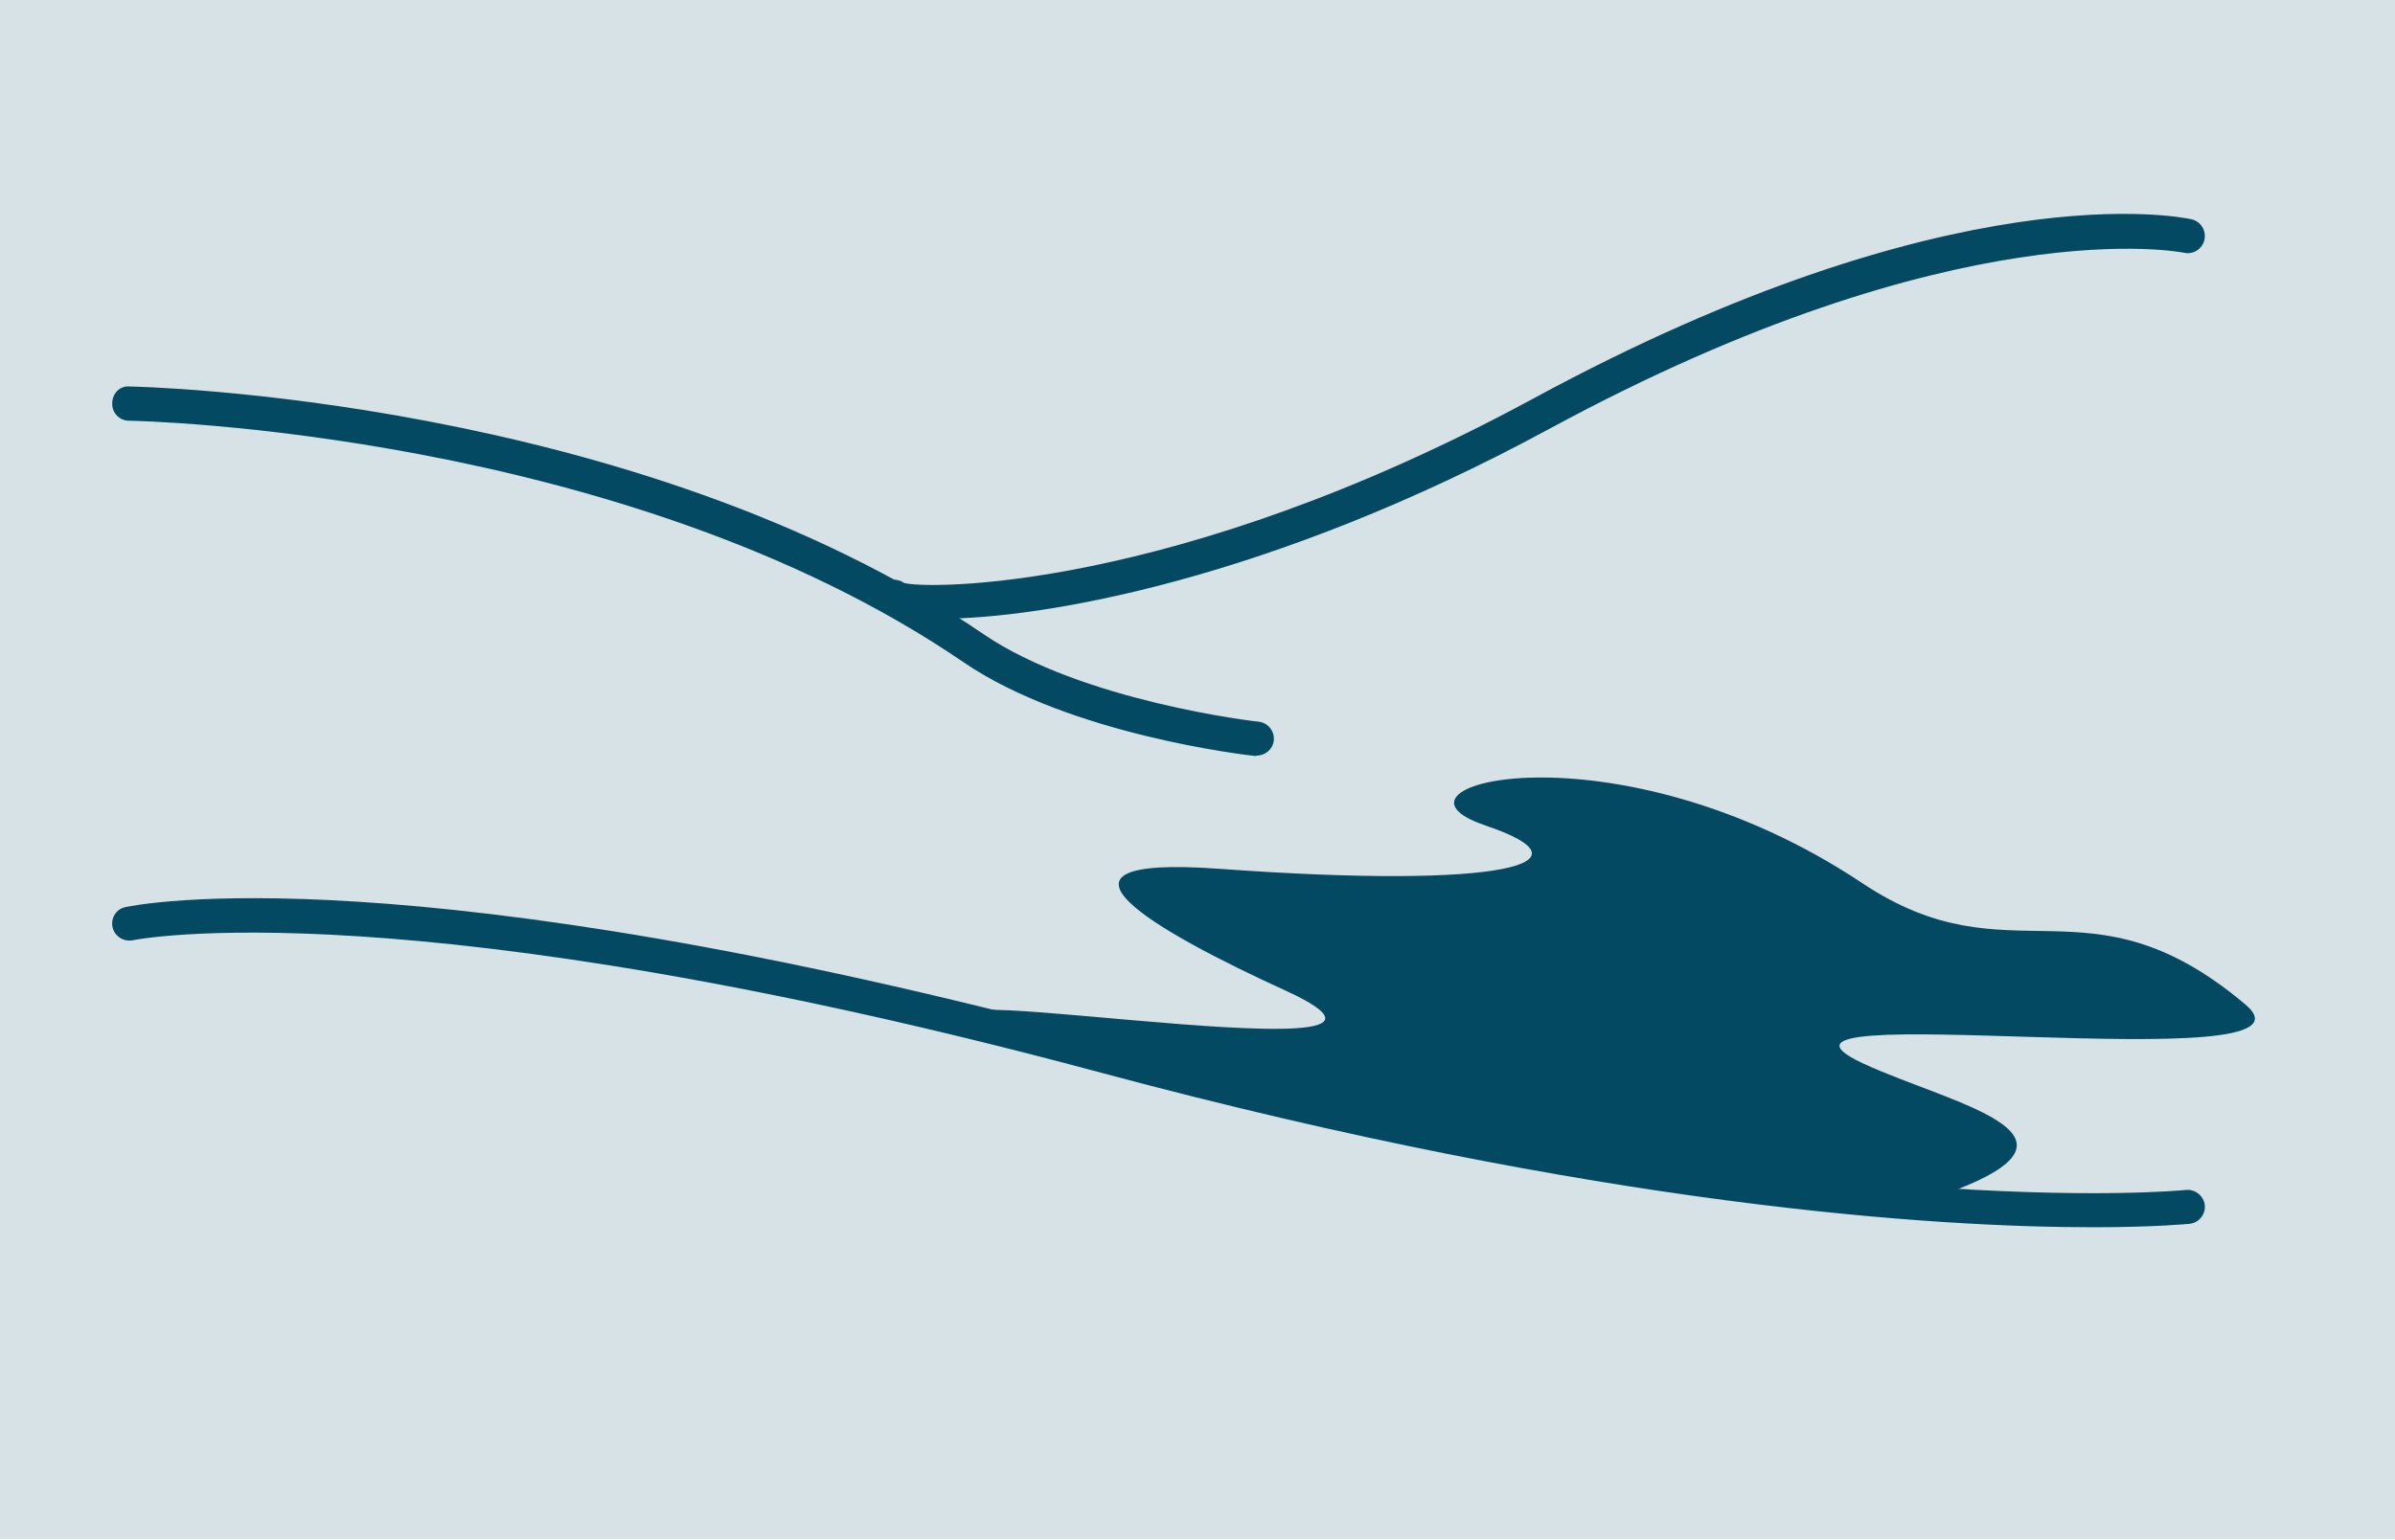
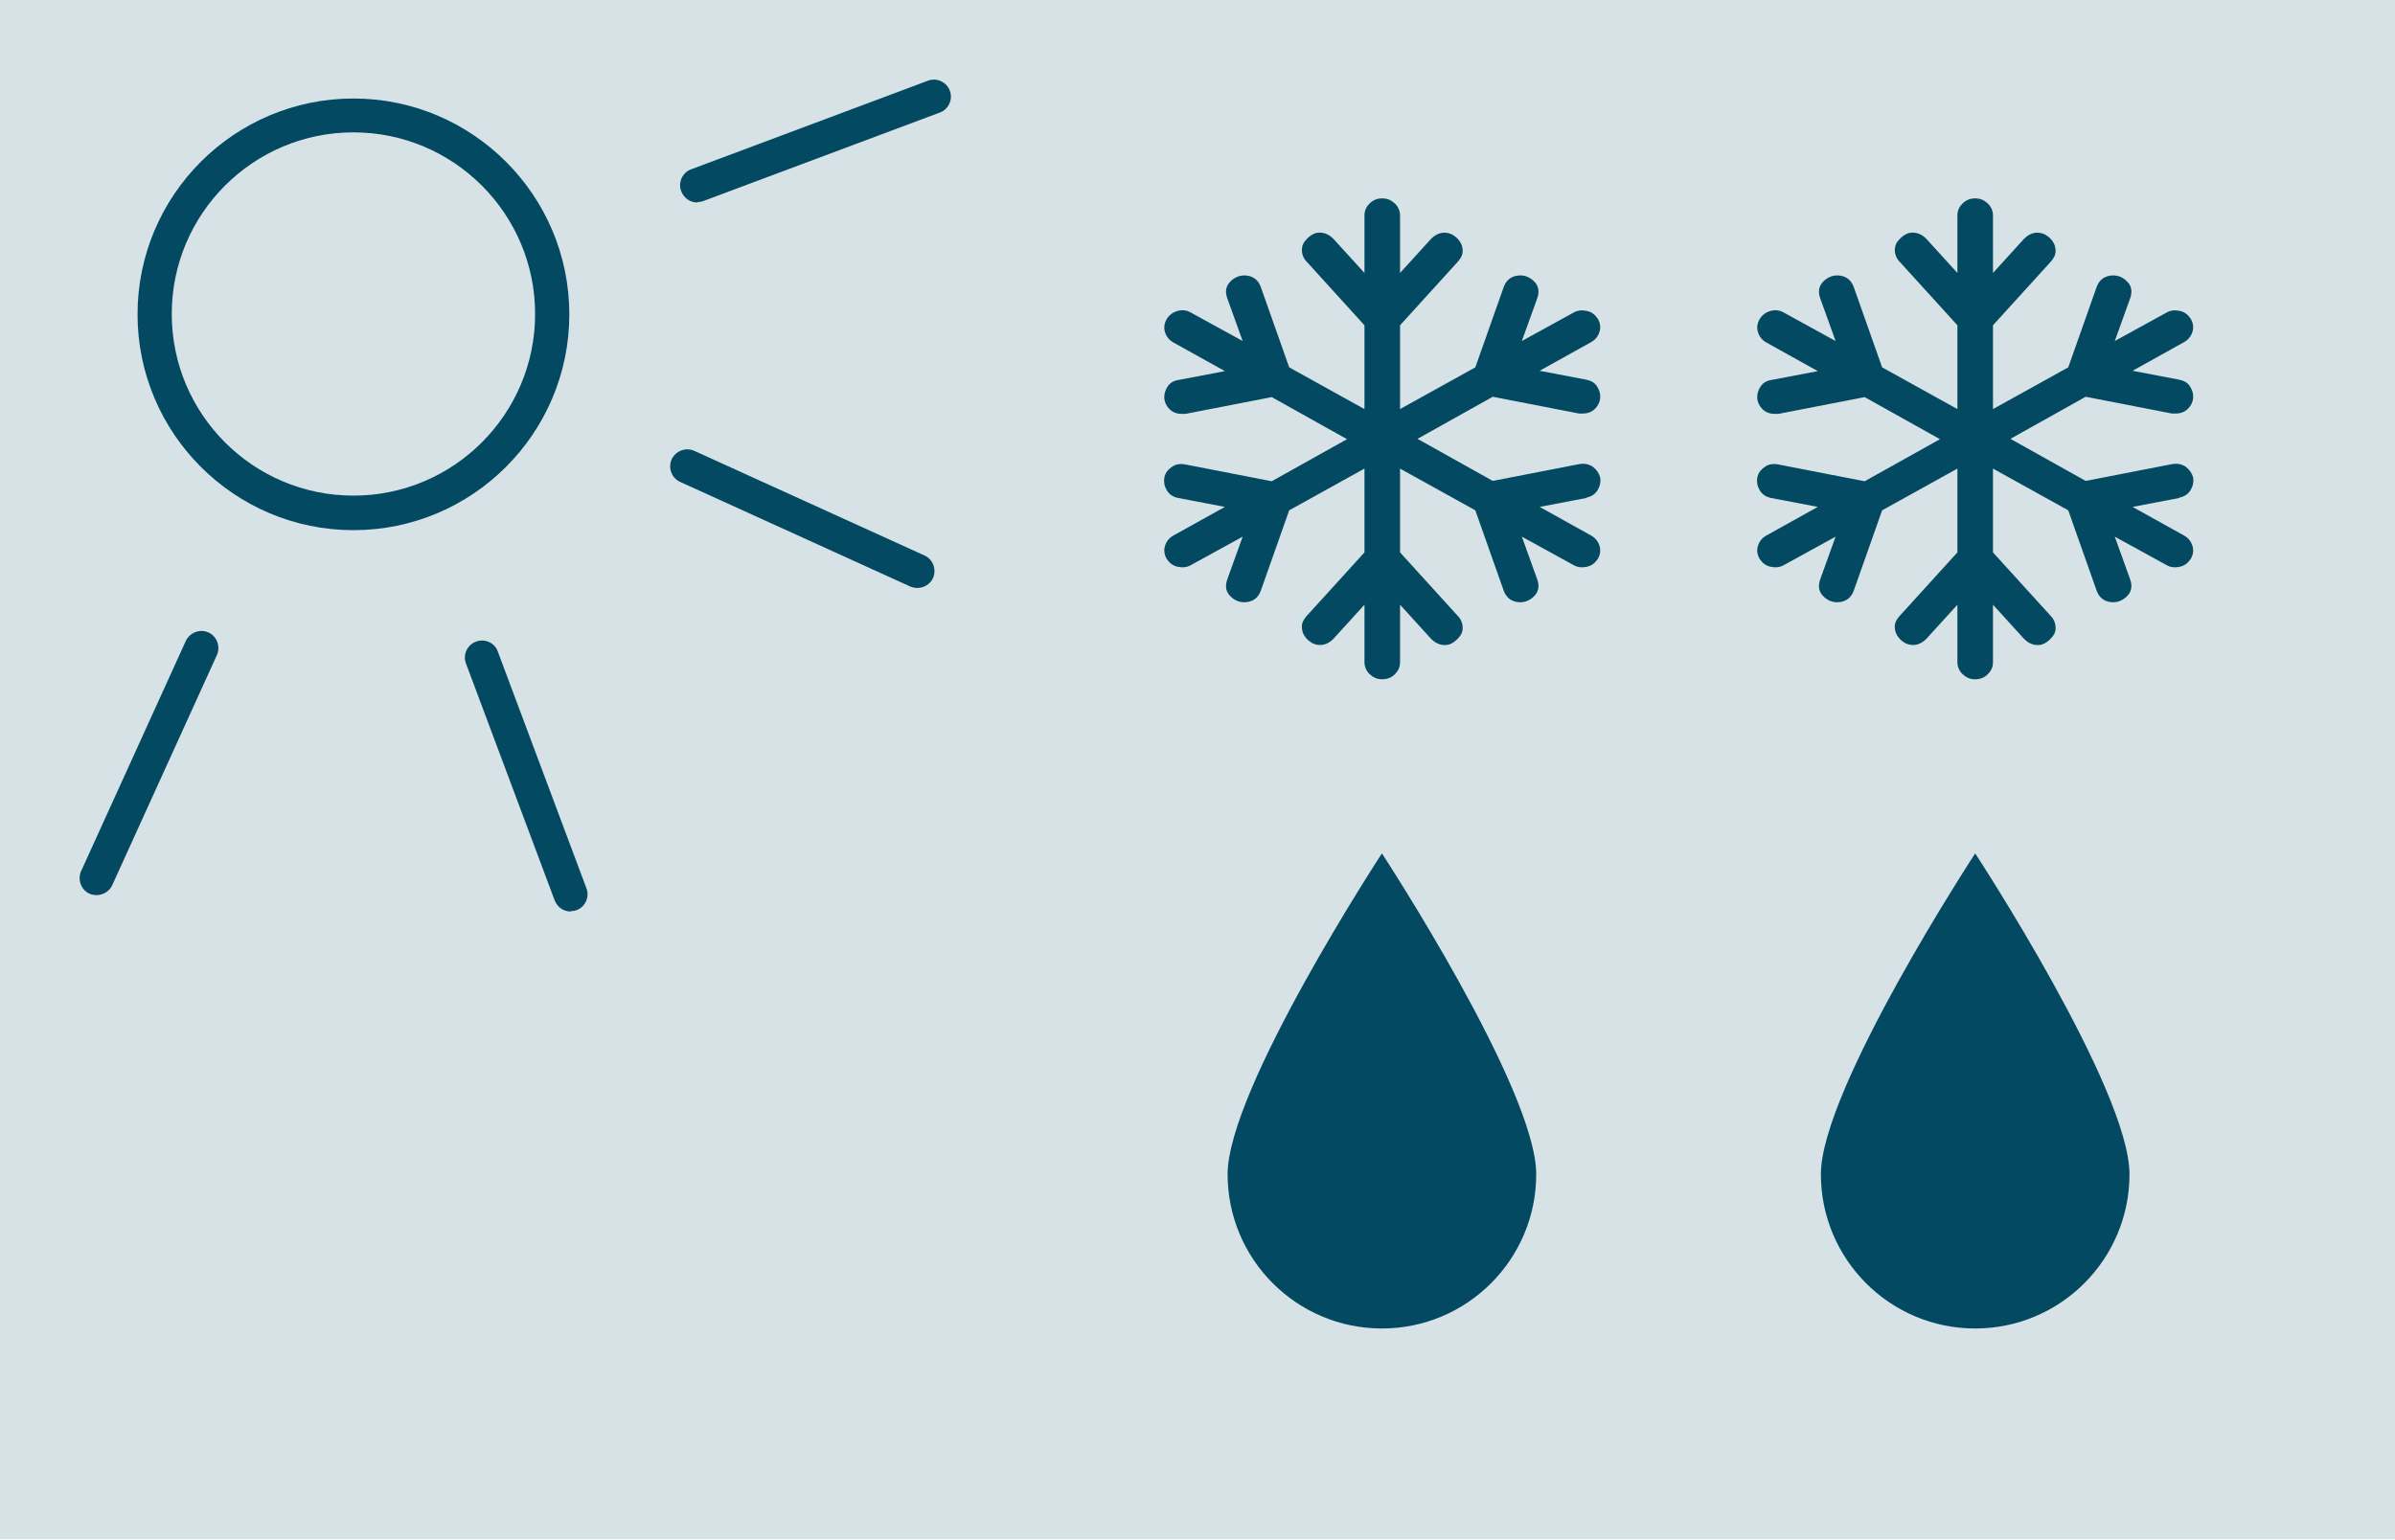
<svg xmlns="http://www.w3.org/2000/svg" id="Layer_2" viewBox="0 0 70 45">
  <defs>
-     <style>.cls-1{fill:#044962;}.cls-2{fill:#d7e2e6;}</style>
+     <style>.cls-1,.cls-2{fill:#044962;}.cls-3{fill:#d7e2e6;}.cls-2{fill-rule:evenodd;}</style>
  </defs>
  <g id="Layer_1-2">
-     <rect class="cls-2" width="70" height="45" />
-     <path class="cls-1" d="m36.73,22.1s-.04,0-.06,0c-.22-.02-5.41-.62-8.51-2.74C18.23,12.58,3.92,12.3,3.77,12.3c-.28,0-.5-.23-.49-.51,0-.28.22-.52.51-.49.15,0,14.76.29,24.94,7.23,2.89,1.98,8.01,2.57,8.06,2.57.27.03.47.28.44.55-.03.26-.25.44-.5.44Z" />
-     <path class="cls-1" d="m27.46,18.09c-.87,0-1.42-.1-1.62-.23-.22-.16-.28-.47-.12-.7.16-.22.47-.28.7-.12.55.19,7.87.31,18.38-5.38,12.33-6.69,18.97-5.31,19.25-5.25.27.06.44.33.38.6-.06.27-.33.44-.59.38-.06-.01-6.6-1.33-18.56,5.15-8.16,4.42-14.83,5.55-17.81,5.55Z" />
-     <path class="cls-1" d="m61.17,35.88c-4.5,0-14.31-.58-28.96-4.51-20.37-5.47-28.25-3.9-28.33-3.88-.26.05-.53-.11-.59-.38-.06-.27.11-.54.38-.59.32-.07,8.13-1.65,28.8,3.89,20.43,5.48,31.31,4.39,31.42,4.38.26-.03.52.17.55.44.03.27-.17.52-.44.55-.03,0-.98.1-2.82.1Z" />
-     <path class="cls-1" d="m43.41,24.13c-3.52-1.17,3.8-3.12,11.02,1.69,4.36,2.91,6.58-.35,11.2,3.55,2.7,2.28-15.52-.32-11.2,1.71,2.67,1.25,7.77,2.18,1.57,4.11,0,0-12.41-1.01-25.45-4.76-8.95-2.57,13.4,1.45,7.02-1.47-3.72-1.7-7.77-3.98-1.94-3.56,8.4.61,11.07-.17,7.77-1.27Z" />
+     <rect class="cls-3" width="70" height="45" />
+     <path class="cls-1" d="m44.9,34.33c0,2.49-2.02,4.51-4.51,4.51s-4.51-2.02-4.51-4.51,4.51-9.38,4.51-9.38c0,0,4.51,6.89,4.51,9.38Z" />
+     <path class="cls-2" d="m46.36,14.56l-1.36.26,1.51.84c.12.07.2.17.24.3.04.13.02.26-.05.38-.08.12-.18.2-.32.23-.14.03-.27.02-.39-.05l-1.51-.83.45,1.25c.07.2.04.36-.1.5-.14.13-.3.19-.49.16-.19-.03-.32-.14-.39-.33l-.83-2.35-2.2-1.22v2.45l1.69,1.86c.09.09.13.2.14.31s-.02.21-.09.29c-.06.08-.14.15-.23.2-.09.05-.19.06-.3.04-.11-.02-.21-.08-.3-.17l-.91-1v1.68c0,.14-.05.25-.15.35-.1.1-.22.15-.37.15s-.26-.05-.37-.15c-.1-.1-.15-.22-.15-.35v-1.68l-.91,1c-.09.09-.19.15-.3.17-.11.02-.21,0-.3-.04-.09-.05-.17-.11-.23-.2-.06-.08-.09-.18-.09-.29,0-.11.05-.21.14-.31l1.69-1.86v-2.45l-2.2,1.22-.83,2.35c-.07.19-.2.3-.39.33-.19.03-.36-.03-.49-.16-.14-.13-.17-.3-.1-.5l.45-1.25-1.51.83c-.12.07-.25.08-.39.05-.14-.03-.24-.11-.32-.23-.07-.12-.09-.25-.05-.38.04-.13.12-.23.24-.3l1.51-.84-1.36-.26c-.16-.03-.27-.11-.34-.23-.07-.12-.09-.24-.07-.36.02-.12.09-.23.21-.31.11-.09.25-.11.41-.08l2.52.49,2.2-1.23-2.2-1.23-2.52.49s-.06,0-.11,0c-.15,0-.27-.05-.36-.14-.09-.09-.14-.2-.15-.31-.01-.11.02-.23.09-.34.07-.11.18-.18.32-.2l1.36-.26-1.51-.84c-.12-.07-.2-.17-.24-.3-.04-.13-.02-.26.05-.38.07-.12.18-.2.32-.24.14-.04.27-.02.39.05l1.51.83-.45-1.25c-.07-.2-.04-.36.1-.5.14-.13.3-.19.49-.16.19.03.32.14.39.33l.83,2.35,2.2,1.22v-2.45l-1.69-1.86c-.09-.09-.13-.2-.14-.31,0-.11.02-.21.09-.29.06-.08.14-.15.23-.2.09-.05.19-.06.3-.04.11.02.21.08.3.17l.91,1v-1.68c0-.14.05-.25.15-.35.1-.1.22-.15.37-.15s.26.05.37.15c.1.1.15.22.15.35v1.68l.91-1c.09-.09.19-.15.3-.17.11-.02.21,0,.3.04.09.05.17.11.23.2.06.08.09.18.09.29s-.05.21-.14.31l-1.69,1.86v2.45l2.2-1.22.83-2.35c.07-.19.2-.3.39-.33.19-.03.36.03.49.16.14.13.17.3.1.5l-.45,1.25,1.51-.83c.12-.07.25-.08.39-.05.14.03.24.11.32.23.07.12.09.25.05.38-.04.13-.12.23-.24.3l-1.51.84,1.36.26c.15.03.25.09.32.2.07.11.1.22.09.34-.01.11-.06.22-.15.31-.09.09-.21.14-.36.14-.05,0-.08,0-.11,0l-2.52-.49-2.2,1.23,2.2,1.23,2.52-.49c.16-.03.29,0,.41.08.11.09.18.19.21.31.02.12,0,.24-.07.36-.07.12-.18.2-.34.23Z" />
+     <path class="cls-1" d="m62.24,34.33c0,2.49-2.02,4.51-4.51,4.51s-4.51-2.02-4.51-4.51,4.51-9.38,4.51-9.38c0,0,4.51,6.89,4.51,9.38Z" />
+     <path class="cls-2" d="m63.69,14.56l-1.36.26,1.51.84c.12.07.2.17.24.3.04.13.02.26-.05.38-.08.12-.18.2-.32.23-.14.03-.27.02-.39-.05l-1.51-.83.45,1.25c.07.2.04.36-.1.5-.14.13-.3.19-.49.16-.19-.03-.32-.14-.39-.33l-.83-2.35-2.2-1.22v2.45l1.69,1.86c.09.09.13.2.14.31s-.02.21-.09.29c-.06.08-.14.15-.23.2-.09.05-.19.06-.3.04-.11-.02-.21-.08-.3-.17l-.91-1v1.68c0,.14-.05.25-.15.35-.1.1-.22.15-.37.15s-.26-.05-.37-.15c-.1-.1-.15-.22-.15-.35v-1.68l-.91,1c-.09.09-.19.15-.3.17-.11.02-.21,0-.3-.04-.09-.05-.17-.11-.23-.2-.06-.08-.09-.18-.09-.29,0-.11.05-.21.14-.31l1.69-1.86v-2.45l-2.2,1.22-.83,2.35c-.07.19-.2.3-.39.33-.19.03-.36-.03-.49-.16-.14-.13-.17-.3-.1-.5l.45-1.25-1.51.83c-.12.07-.25.08-.39.05-.14-.03-.24-.11-.32-.23-.07-.12-.09-.25-.05-.38.04-.13.12-.23.24-.3l1.51-.84-1.36-.26c-.16-.03-.27-.11-.34-.23-.07-.12-.09-.24-.07-.36.02-.12.09-.23.21-.31.11-.09.25-.11.41-.08l2.52.49,2.2-1.23-2.2-1.23-2.52.49s-.06,0-.11,0c-.15,0-.27-.05-.36-.14-.09-.09-.14-.2-.15-.31-.01-.11.02-.23.09-.34.07-.11.18-.18.32-.2l1.36-.26-1.51-.84c-.12-.07-.2-.17-.24-.3-.04-.13-.02-.26.05-.38.07-.12.18-.2.32-.24.14-.04.27-.02.39.05l1.51.83-.45-1.25c-.07-.2-.04-.36.1-.5.14-.13.3-.19.49-.16.19.03.32.14.39.33l.83,2.35,2.2,1.22v-2.45l-1.69-1.86c-.09-.09-.13-.2-.14-.31,0-.11.02-.21.09-.29.06-.08.14-.15.23-.2.09-.05.19-.06.3-.04.11.02.21.08.3.17l.91,1v-1.68c0-.14.05-.25.15-.35.1-.1.22-.15.37-.15s.26.05.37.15c.1.1.15.22.15.35v1.68l.91-1c.09-.09.19-.15.3-.17.11-.02.21,0,.3.04.09.05.17.11.23.2.06.08.09.18.09.29s-.05.21-.14.31l-1.69,1.86v2.45l2.2-1.22.83-2.35c.07-.19.2-.3.39-.33.19-.03.36.03.49.16.14.13.17.3.1.5l-.45,1.25,1.51-.83c.12-.07.25-.08.39-.05.14.03.24.11.32.23.07.12.09.25.05.38-.04.13-.12.23-.24.3l-1.51.84,1.36.26c.15.03.25.09.32.2.07.11.1.22.09.34-.01.11-.06.22-.15.31-.09.09-.21.14-.36.14-.05,0-.08,0-.11,0l-2.52-.49-2.2,1.23,2.2,1.23,2.52-.49c.16-.03.29,0,.41.08.11.09.18.19.21.31.02.12,0,.24-.07.36-.07.12-.18.2-.34.23Z" />
+     <path class="cls-1" d="m10.33,15.5c-3.48,0-6.31-2.83-6.31-6.31s2.83-6.31,6.31-6.31,6.31,2.83,6.31,6.31-2.83,6.31-6.31,6.31Zm0-11.63c-2.93,0-5.31,2.38-5.31,5.31s2.38,5.31,5.31,5.31,5.31-2.38,5.31-5.31-2.38-5.31-5.31-5.31Z" />
+     <path class="cls-1" d="m2.83,26.17c-.07,0-.14-.01-.21-.04-.25-.11-.36-.41-.25-.66l3.06-6.73c.12-.25.41-.36.66-.25.25.11.36.41.25.66l-3.06,6.73c-.08.18-.27.29-.46.29Z" />
+     <path class="cls-1" d="m20.38,5.92c-.2,0-.39-.12-.47-.33-.1-.26.04-.55.29-.64l6.92-2.59c.26-.1.55.04.64.29.1.26-.04.55-.29.64l-6.92,2.59c-.06.02-.12.03-.17.03Z" />
+     <path class="cls-1" d="m16.68,26.65c-.2,0-.39-.12-.47-.33l-2.59-6.92c-.1-.26.04-.55.29-.64.26-.1.55.03.64.29l2.59,6.92c.1.26-.04.55-.29.64-.06.02-.12.03-.17.03Z" />
+     <path class="cls-1" d="m26.82,17.19c-.07,0-.14-.01-.21-.04l-6.73-3.06c-.25-.11-.36-.41-.25-.66.12-.25.41-.36.66-.25l6.73,3.06c.25.11.36.41.25.66-.08.18-.27.29-.46.29Z" />
  </g>
</svg>
